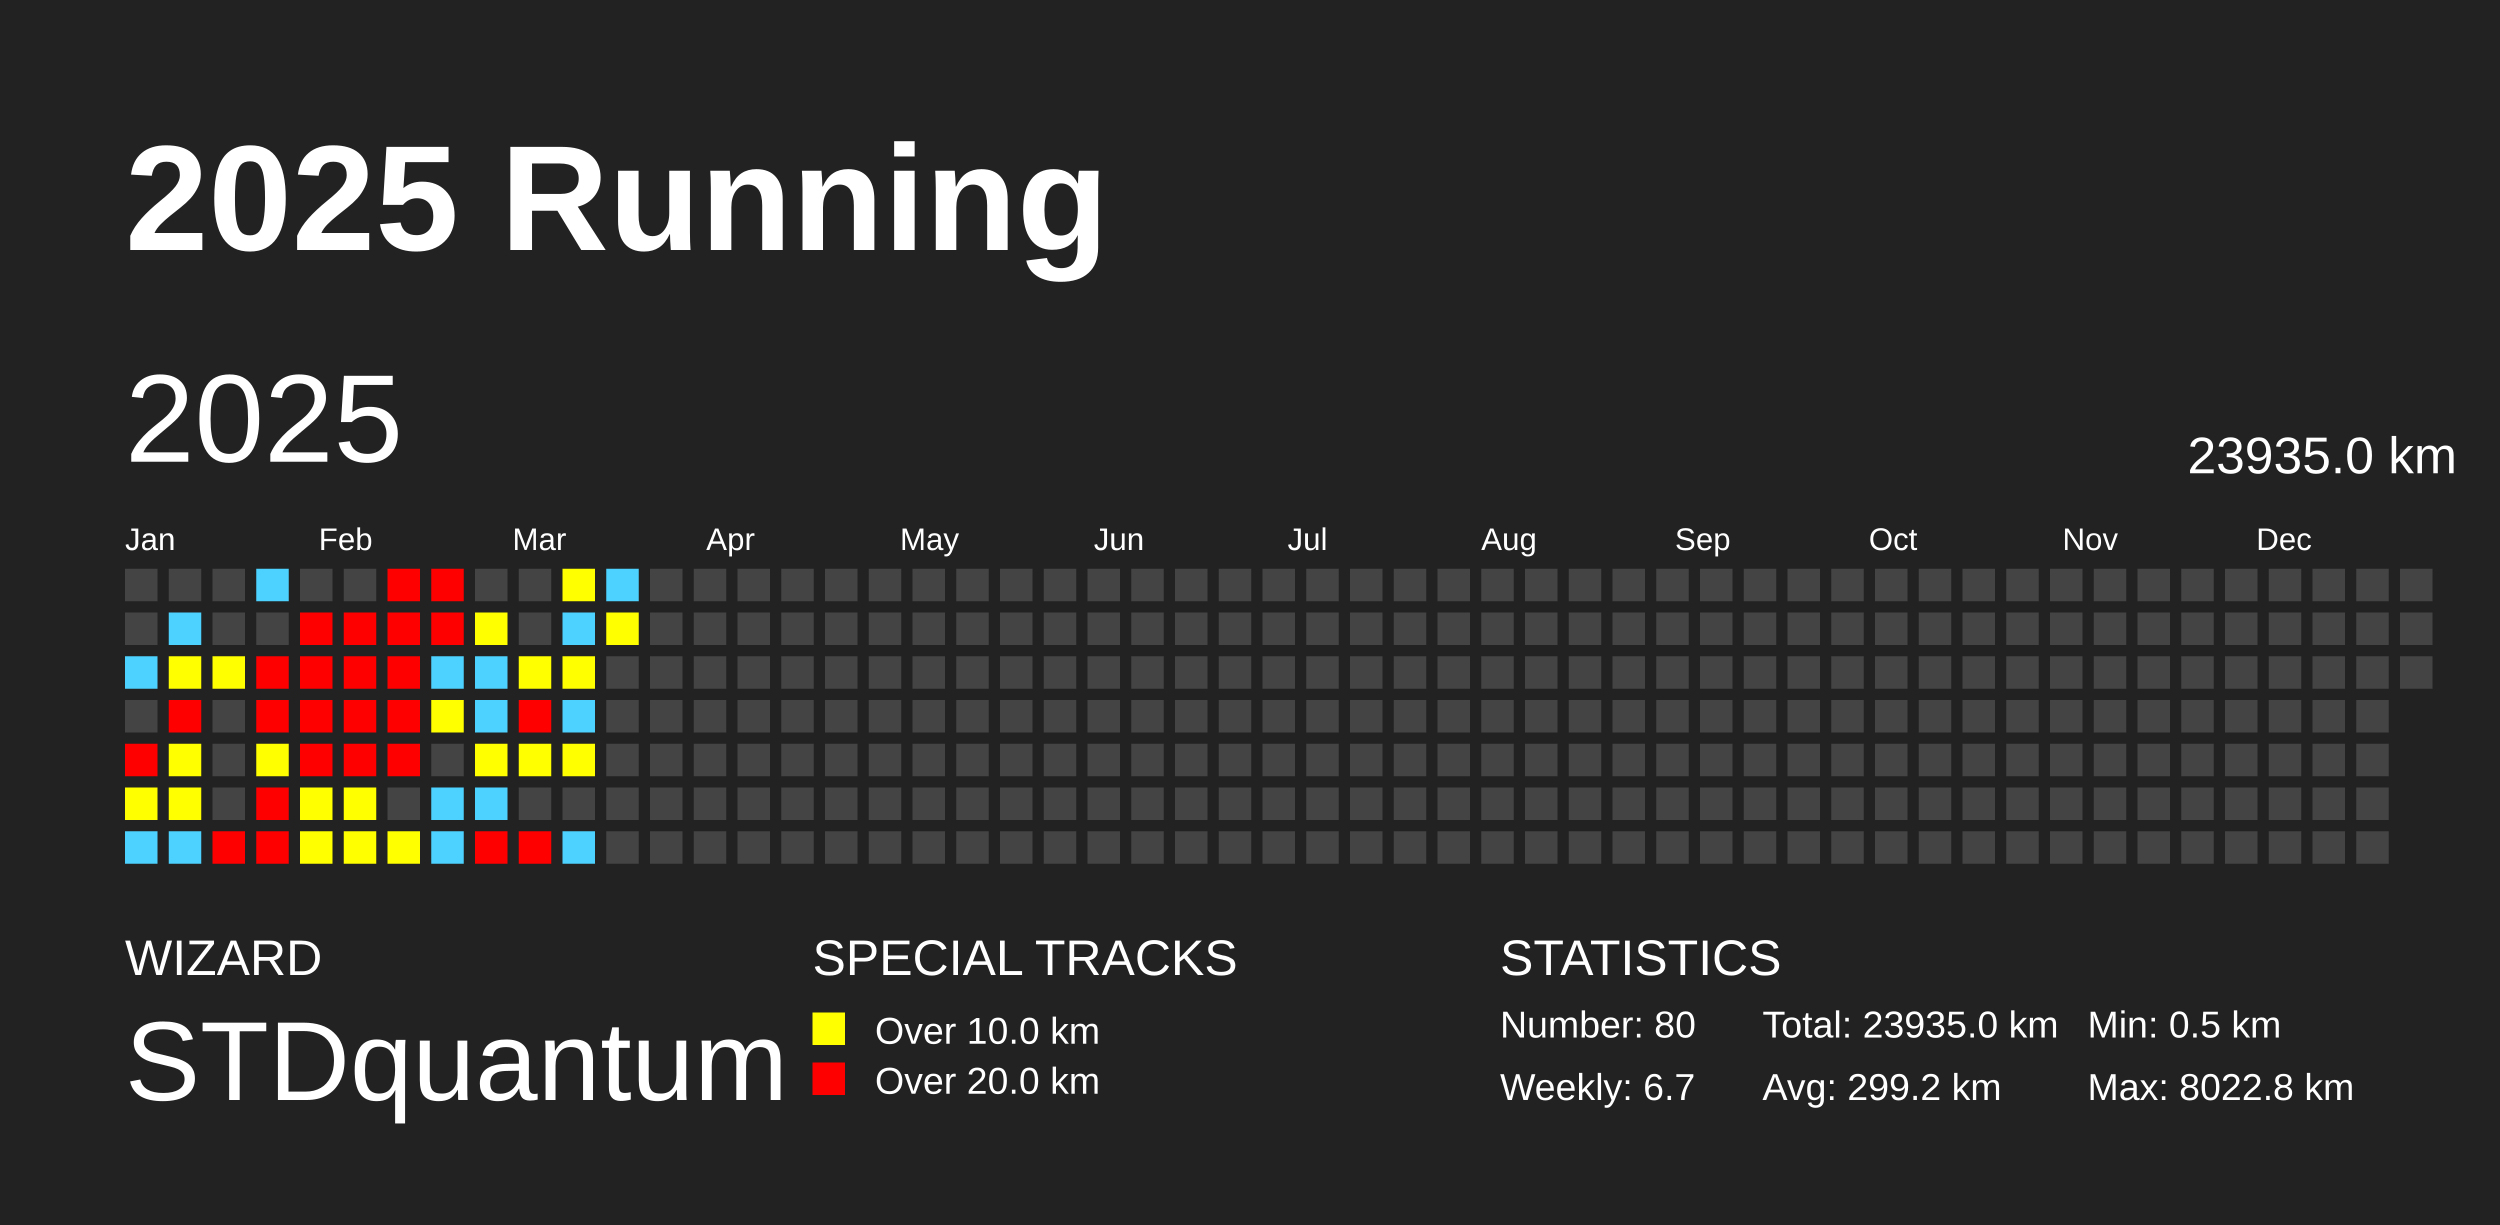
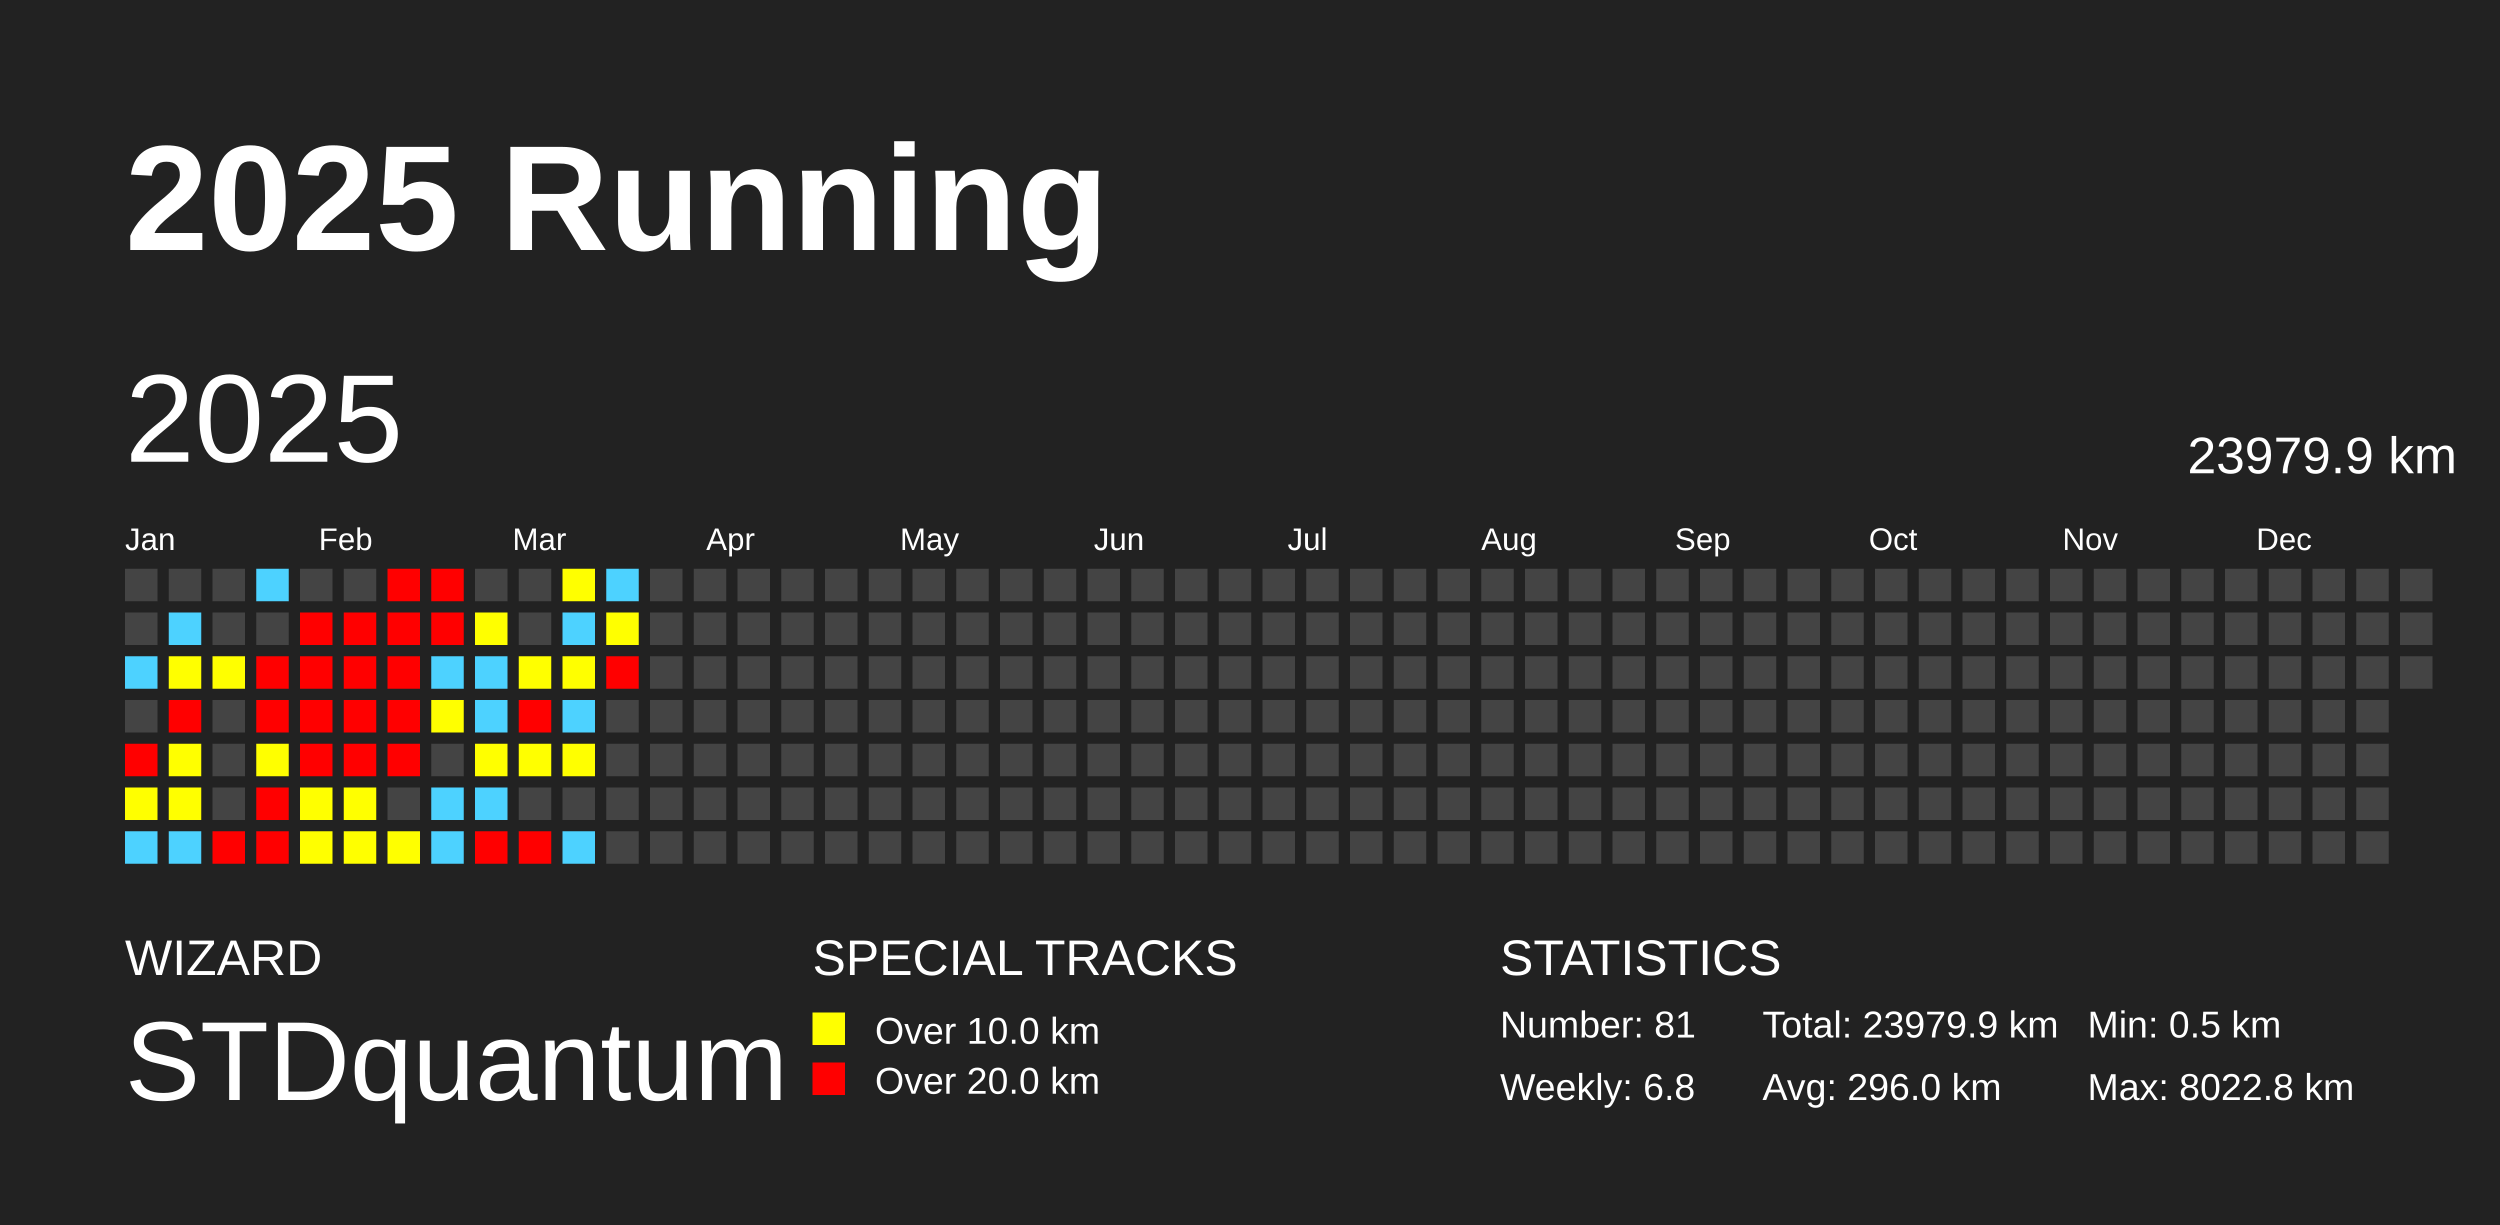
<svg xmlns="http://www.w3.org/2000/svg" baseProfile="full" height="98mm" version="1.1" viewBox="0,0,200,98" width="200mm">
  <defs />
  <rect fill="#222222" height="98" width="200" x="0" y="0" />
  <text fill="#FFFFFF" style="font-size:12px; font-family:Arial; font-weight:bold;" x="10" y="20">2025 Running</text>
  <text fill="#FFFFFF" style="font-size:4px; font-family:Arial" x="10" y="78">WIZARD</text>
  <text fill="#FFFFFF" style="font-size:9px; font-family:Arial" x="10" y="88">STDquantum</text>
  <text fill="#FFFFFF" style="font-size:4px; font-family:Arial" x="65" y="78">SPECIAL TRACKS</text>
  <rect fill="yellow" height="2.6" width="2.6" x="65" y="81" />
  <text fill="#FFFFFF" style="font-size:3px; font-family:Arial" x="70" y="83.5">Over 10.0 km</text>
  <rect fill="red" height="2.6" width="2.6" x="65" y="85" />
  <text fill="#FFFFFF" style="font-size:3px; font-family:Arial" x="70" y="87.5">Over 20.0 km</text>
  <text fill="#FFFFFF" style="font-size:4px; font-family:Arial" x="120" y="78">STATISTICS</text>
-   <text fill="#FFFFFF" style="font-size:3px; font-family:Arial" x="120" y="83">Number: 80</text>
-   <text fill="#FFFFFF" style="font-size:3px; font-family:Arial" x="120" y="88">Weekly: 6.7</text>
-   <text fill="#FFFFFF" style="font-size:3px; font-family:Arial" x="141" y="83">Total: 23935.0 km</text>
-   <text fill="#FFFFFF" style="font-size:3px; font-family:Arial" x="141" y="88">Avg: 299.2 km</text>
+   <text fill="#FFFFFF" style="font-size:3px; font-family:Arial" x="120" y="83">Number: 81</text>
+   <text fill="#FFFFFF" style="font-size:3px; font-family:Arial" x="120" y="88">Weekly: 6.8</text>
+   <text fill="#FFFFFF" style="font-size:3px; font-family:Arial" x="141" y="83">Total: 23979.9 km</text>
+   <text fill="#FFFFFF" style="font-size:3px; font-family:Arial" x="141" y="88">Avg: 296.0 km</text>
  <text fill="#FFFFFF" style="font-size:3px; font-family:Arial" x="167" y="83">Min: 0.5 km</text>
  <text fill="#FFFFFF" style="font-size:3px; font-family:Arial" x="167" y="88">Max: 8022.8 km</text>
  <text dominant-baseline="hanging" fill="#FFFFFF" style="font-size:10.0px; font-family:Arial;" x="10" y="30">2025</text>
-   <text dominant-baseline="hanging" fill="#FFFFFF" style="font-size:4.125px; font-family:Arial;" x="175" y="35">23935.0 km</text>
+   <text dominant-baseline="hanging" fill="#FFFFFF" style="font-size:4.125px; font-family:Arial;" x="175" y="35">23979.9 km</text>
  <text fill="#FFFFFF" style="font-size:2.5px; font-family:Arial" x="10.0" y="44">Jan</text>
  <text fill="#FFFFFF" style="font-size:2.5px; font-family:Arial" x="25.5" y="44">Feb</text>
  <text fill="#FFFFFF" style="font-size:2.5px; font-family:Arial" x="41.0" y="44">Mar</text>
  <text fill="#FFFFFF" style="font-size:2.5px; font-family:Arial" x="56.5" y="44">Apr</text>
  <text fill="#FFFFFF" style="font-size:2.5px; font-family:Arial" x="72.0" y="44">May</text>
  <text fill="#FFFFFF" style="font-size:2.5px; font-family:Arial" x="87.5" y="44">Jun</text>
  <text fill="#FFFFFF" style="font-size:2.5px; font-family:Arial" x="103.0" y="44">Jul</text>
  <text fill="#FFFFFF" style="font-size:2.5px; font-family:Arial" x="118.5" y="44">Aug</text>
  <text fill="#FFFFFF" style="font-size:2.5px; font-family:Arial" x="134.0" y="44">Sep</text>
  <text fill="#FFFFFF" style="font-size:2.5px; font-family:Arial" x="149.5" y="44">Oct</text>
  <text fill="#FFFFFF" style="font-size:2.5px; font-family:Arial" x="165.0" y="44">Nov</text>
  <text fill="#FFFFFF" style="font-size:2.5px; font-family:Arial" x="180.5" y="44">Dec</text>
  <rect fill="#444444" height="2.6" width="2.6" x="10.0" y="45.5" />
  <rect fill="#444444" height="2.6" width="2.6" x="10.0" y="49.0" />
  <rect fill="#4dd2ff" height="2.6" width="2.6" x="10.0" y="52.5" />
  <rect fill="#444444" height="2.6" width="2.6" x="10.0" y="56.0" />
  <rect fill="red" height="2.6" width="2.6" x="10.0" y="59.5" />
  <rect fill="#ffff00" height="2.6" width="2.6" x="10.0" y="63.0" />
  <rect fill="#4dd2ff" height="2.6" width="2.6" x="10.0" y="66.5" />
  <rect fill="#444444" height="2.6" width="2.6" x="13.5" y="45.5" />
  <rect fill="#4dd2ff" height="2.6" width="2.6" x="13.5" y="49.0" />
  <rect fill="#ffff00" height="2.6" width="2.6" x="13.5" y="52.5" />
  <rect fill="red" height="2.6" width="2.6" x="13.5" y="56.0" />
  <rect fill="#ffff00" height="2.6" width="2.6" x="13.5" y="59.5" />
  <rect fill="#ffff00" height="2.6" width="2.6" x="13.5" y="63.0" />
  <rect fill="#4dd2ff" height="2.6" width="2.6" x="13.5" y="66.5" />
  <rect fill="#444444" height="2.6" width="2.6" x="17.0" y="45.5" />
  <rect fill="#444444" height="2.6" width="2.6" x="17.0" y="49.0" />
  <rect fill="#ffff00" height="2.6" width="2.6" x="17.0" y="52.5" />
  <rect fill="#444444" height="2.6" width="2.6" x="17.0" y="56.0" />
  <rect fill="#444444" height="2.6" width="2.6" x="17.0" y="59.5" />
  <rect fill="#444444" height="2.6" width="2.6" x="17.0" y="63.0" />
  <rect fill="red" height="2.6" width="2.6" x="17.0" y="66.5" />
  <rect fill="#4dd2ff" height="2.6" width="2.6" x="20.5" y="45.5" />
  <rect fill="#444444" height="2.6" width="2.6" x="20.5" y="49.0" />
  <rect fill="red" height="2.6" width="2.6" x="20.5" y="52.5" />
  <rect fill="red" height="2.6" width="2.6" x="20.5" y="56.0" />
  <rect fill="#ffff00" height="2.6" width="2.6" x="20.5" y="59.5" />
  <rect fill="red" height="2.6" width="2.6" x="20.5" y="63.0" />
  <rect fill="red" height="2.6" width="2.6" x="20.5" y="66.5" />
  <rect fill="#444444" height="2.6" width="2.6" x="24.0" y="45.5" />
  <rect fill="red" height="2.6" width="2.6" x="24.0" y="49.0" />
  <rect fill="red" height="2.6" width="2.6" x="24.0" y="52.5" />
  <rect fill="red" height="2.6" width="2.6" x="24.0" y="56.0" />
  <rect fill="red" height="2.6" width="2.6" x="24.0" y="59.5" />
  <rect fill="#ffff00" height="2.6" width="2.6" x="24.0" y="63.0" />
  <rect fill="#ffff00" height="2.6" width="2.6" x="24.0" y="66.5" />
  <rect fill="#444444" height="2.6" width="2.6" x="27.5" y="45.5" />
  <rect fill="red" height="2.6" width="2.6" x="27.5" y="49.0" />
  <rect fill="red" height="2.6" width="2.6" x="27.5" y="52.5" />
  <rect fill="red" height="2.6" width="2.6" x="27.5" y="56.0" />
  <rect fill="red" height="2.6" width="2.6" x="27.5" y="59.5" />
  <rect fill="#ffff00" height="2.6" width="2.6" x="27.5" y="63.0" />
  <rect fill="#ffff00" height="2.6" width="2.6" x="27.5" y="66.5" />
  <rect fill="red" height="2.6" width="2.6" x="31.0" y="45.5" />
  <rect fill="red" height="2.6" width="2.6" x="31.0" y="49.0" />
  <rect fill="red" height="2.6" width="2.6" x="31.0" y="52.5" />
  <rect fill="red" height="2.6" width="2.6" x="31.0" y="56.0" />
  <rect fill="red" height="2.6" width="2.6" x="31.0" y="59.5" />
  <rect fill="#444444" height="2.6" width="2.6" x="31.0" y="63.0" />
  <rect fill="#ffff00" height="2.6" width="2.6" x="31.0" y="66.5" />
  <rect fill="red" height="2.6" width="2.6" x="34.5" y="45.5" />
  <rect fill="red" height="2.6" width="2.6" x="34.5" y="49.0" />
  <rect fill="#4dd2ff" height="2.6" width="2.6" x="34.5" y="52.5" />
  <rect fill="#ffff00" height="2.6" width="2.6" x="34.5" y="56.0" />
  <rect fill="#444444" height="2.6" width="2.6" x="34.5" y="59.5" />
  <rect fill="#4dd2ff" height="2.6" width="2.6" x="34.5" y="63.0" />
  <rect fill="#4dd2ff" height="2.6" width="2.6" x="34.5" y="66.5" />
  <rect fill="#444444" height="2.6" width="2.6" x="38.0" y="45.5" />
  <rect fill="#ffff00" height="2.6" width="2.6" x="38.0" y="49.0" />
  <rect fill="#4dd2ff" height="2.6" width="2.6" x="38.0" y="52.5" />
  <rect fill="#4dd2ff" height="2.6" width="2.6" x="38.0" y="56.0" />
  <rect fill="#ffff00" height="2.6" width="2.6" x="38.0" y="59.5" />
  <rect fill="#4dd2ff" height="2.6" width="2.6" x="38.0" y="63.0" />
  <rect fill="red" height="2.6" width="2.6" x="38.0" y="66.5" />
  <rect fill="#444444" height="2.6" width="2.6" x="41.5" y="45.5" />
  <rect fill="#444444" height="2.6" width="2.6" x="41.5" y="49.0" />
  <rect fill="#ffff00" height="2.6" width="2.6" x="41.5" y="52.5" />
  <rect fill="red" height="2.6" width="2.6" x="41.5" y="56.0" />
  <rect fill="#ffff00" height="2.6" width="2.6" x="41.5" y="59.5" />
  <rect fill="#444444" height="2.6" width="2.6" x="41.5" y="63.0" />
  <rect fill="red" height="2.6" width="2.6" x="41.5" y="66.5" />
  <rect fill="#ffff00" height="2.6" width="2.6" x="45.0" y="45.5" />
  <rect fill="#4dd2ff" height="2.6" width="2.6" x="45.0" y="49.0" />
  <rect fill="#ffff00" height="2.6" width="2.6" x="45.0" y="52.5" />
  <rect fill="#4dd2ff" height="2.6" width="2.6" x="45.0" y="56.0" />
  <rect fill="#ffff00" height="2.6" width="2.6" x="45.0" y="59.5" />
  <rect fill="#444444" height="2.6" width="2.6" x="45.0" y="63.0" />
  <rect fill="#4dd2ff" height="2.6" width="2.6" x="45.0" y="66.5" />
  <rect fill="#4dd2ff" height="2.6" width="2.6" x="48.5" y="45.5" />
  <rect fill="#ffff00" height="2.6" width="2.6" x="48.5" y="49.0" />
-   <rect fill="#444444" height="2.6" width="2.6" x="48.5" y="52.5" />
+   <rect fill="red" height="2.6" width="2.6" x="48.5" y="52.5" />
  <rect fill="#444444" height="2.6" width="2.6" x="48.5" y="56.0" />
  <rect fill="#444444" height="2.6" width="2.6" x="48.5" y="59.5" />
  <rect fill="#444444" height="2.6" width="2.6" x="48.5" y="63.0" />
  <rect fill="#444444" height="2.6" width="2.6" x="48.5" y="66.5" />
  <rect fill="#444444" height="2.6" width="2.6" x="52.0" y="45.5" />
  <rect fill="#444444" height="2.6" width="2.6" x="52.0" y="49.0" />
  <rect fill="#444444" height="2.6" width="2.6" x="52.0" y="52.5" />
  <rect fill="#444444" height="2.6" width="2.6" x="52.0" y="56.0" />
  <rect fill="#444444" height="2.6" width="2.6" x="52.0" y="59.5" />
  <rect fill="#444444" height="2.6" width="2.6" x="52.0" y="63.0" />
  <rect fill="#444444" height="2.6" width="2.6" x="52.0" y="66.5" />
  <rect fill="#444444" height="2.6" width="2.6" x="55.5" y="45.5" />
  <rect fill="#444444" height="2.6" width="2.6" x="55.5" y="49.0" />
  <rect fill="#444444" height="2.6" width="2.6" x="55.5" y="52.5" />
  <rect fill="#444444" height="2.6" width="2.6" x="55.5" y="56.0" />
  <rect fill="#444444" height="2.6" width="2.6" x="55.5" y="59.5" />
  <rect fill="#444444" height="2.6" width="2.6" x="55.5" y="63.0" />
  <rect fill="#444444" height="2.6" width="2.6" x="55.5" y="66.5" />
  <rect fill="#444444" height="2.6" width="2.6" x="59.0" y="45.5" />
  <rect fill="#444444" height="2.6" width="2.6" x="59.0" y="49.0" />
  <rect fill="#444444" height="2.6" width="2.6" x="59.0" y="52.5" />
  <rect fill="#444444" height="2.6" width="2.6" x="59.0" y="56.0" />
  <rect fill="#444444" height="2.6" width="2.6" x="59.0" y="59.5" />
  <rect fill="#444444" height="2.6" width="2.6" x="59.0" y="63.0" />
  <rect fill="#444444" height="2.6" width="2.6" x="59.0" y="66.5" />
  <rect fill="#444444" height="2.6" width="2.6" x="62.5" y="45.5" />
  <rect fill="#444444" height="2.6" width="2.6" x="62.5" y="49.0" />
  <rect fill="#444444" height="2.6" width="2.6" x="62.5" y="52.5" />
  <rect fill="#444444" height="2.6" width="2.6" x="62.5" y="56.0" />
  <rect fill="#444444" height="2.6" width="2.6" x="62.5" y="59.5" />
  <rect fill="#444444" height="2.6" width="2.6" x="62.5" y="63.0" />
  <rect fill="#444444" height="2.6" width="2.6" x="62.5" y="66.5" />
  <rect fill="#444444" height="2.6" width="2.6" x="66.0" y="45.5" />
  <rect fill="#444444" height="2.6" width="2.6" x="66.0" y="49.0" />
  <rect fill="#444444" height="2.6" width="2.6" x="66.0" y="52.5" />
  <rect fill="#444444" height="2.6" width="2.6" x="66.0" y="56.0" />
  <rect fill="#444444" height="2.6" width="2.6" x="66.0" y="59.5" />
  <rect fill="#444444" height="2.6" width="2.6" x="66.0" y="63.0" />
  <rect fill="#444444" height="2.6" width="2.6" x="66.0" y="66.5" />
  <rect fill="#444444" height="2.6" width="2.6" x="69.5" y="45.5" />
  <rect fill="#444444" height="2.6" width="2.6" x="69.5" y="49.0" />
  <rect fill="#444444" height="2.6" width="2.6" x="69.5" y="52.5" />
  <rect fill="#444444" height="2.6" width="2.6" x="69.5" y="56.0" />
  <rect fill="#444444" height="2.6" width="2.6" x="69.5" y="59.5" />
  <rect fill="#444444" height="2.6" width="2.6" x="69.5" y="63.0" />
  <rect fill="#444444" height="2.6" width="2.6" x="69.5" y="66.5" />
  <rect fill="#444444" height="2.6" width="2.6" x="73.0" y="45.5" />
  <rect fill="#444444" height="2.6" width="2.6" x="73.0" y="49.0" />
  <rect fill="#444444" height="2.6" width="2.6" x="73.0" y="52.5" />
  <rect fill="#444444" height="2.6" width="2.6" x="73.0" y="56.0" />
  <rect fill="#444444" height="2.6" width="2.6" x="73.0" y="59.5" />
  <rect fill="#444444" height="2.6" width="2.6" x="73.0" y="63.0" />
  <rect fill="#444444" height="2.6" width="2.6" x="73.0" y="66.5" />
  <rect fill="#444444" height="2.6" width="2.6" x="76.5" y="45.5" />
  <rect fill="#444444" height="2.6" width="2.6" x="76.5" y="49.0" />
  <rect fill="#444444" height="2.6" width="2.6" x="76.5" y="52.5" />
  <rect fill="#444444" height="2.6" width="2.6" x="76.5" y="56.0" />
  <rect fill="#444444" height="2.6" width="2.6" x="76.5" y="59.5" />
  <rect fill="#444444" height="2.6" width="2.6" x="76.5" y="63.0" />
  <rect fill="#444444" height="2.6" width="2.6" x="76.5" y="66.5" />
  <rect fill="#444444" height="2.6" width="2.6" x="80.0" y="45.5" />
  <rect fill="#444444" height="2.6" width="2.6" x="80.0" y="49.0" />
  <rect fill="#444444" height="2.6" width="2.6" x="80.0" y="52.5" />
  <rect fill="#444444" height="2.6" width="2.6" x="80.0" y="56.0" />
  <rect fill="#444444" height="2.6" width="2.6" x="80.0" y="59.5" />
  <rect fill="#444444" height="2.6" width="2.6" x="80.0" y="63.0" />
  <rect fill="#444444" height="2.6" width="2.6" x="80.0" y="66.5" />
  <rect fill="#444444" height="2.6" width="2.6" x="83.5" y="45.5" />
  <rect fill="#444444" height="2.6" width="2.6" x="83.5" y="49.0" />
  <rect fill="#444444" height="2.6" width="2.6" x="83.5" y="52.5" />
  <rect fill="#444444" height="2.6" width="2.6" x="83.5" y="56.0" />
  <rect fill="#444444" height="2.6" width="2.6" x="83.5" y="59.5" />
  <rect fill="#444444" height="2.6" width="2.6" x="83.5" y="63.0" />
  <rect fill="#444444" height="2.6" width="2.6" x="83.5" y="66.5" />
  <rect fill="#444444" height="2.6" width="2.6" x="87.0" y="45.5" />
  <rect fill="#444444" height="2.6" width="2.6" x="87.0" y="49.0" />
  <rect fill="#444444" height="2.6" width="2.6" x="87.0" y="52.5" />
  <rect fill="#444444" height="2.6" width="2.6" x="87.0" y="56.0" />
  <rect fill="#444444" height="2.6" width="2.6" x="87.0" y="59.5" />
  <rect fill="#444444" height="2.6" width="2.6" x="87.0" y="63.0" />
  <rect fill="#444444" height="2.6" width="2.6" x="87.0" y="66.5" />
  <rect fill="#444444" height="2.6" width="2.6" x="90.5" y="45.5" />
  <rect fill="#444444" height="2.6" width="2.6" x="90.5" y="49.0" />
  <rect fill="#444444" height="2.6" width="2.6" x="90.5" y="52.5" />
  <rect fill="#444444" height="2.6" width="2.6" x="90.5" y="56.0" />
  <rect fill="#444444" height="2.6" width="2.6" x="90.5" y="59.5" />
  <rect fill="#444444" height="2.6" width="2.6" x="90.5" y="63.0" />
  <rect fill="#444444" height="2.6" width="2.6" x="90.5" y="66.5" />
  <rect fill="#444444" height="2.6" width="2.6" x="94.0" y="45.5" />
  <rect fill="#444444" height="2.6" width="2.6" x="94.0" y="49.0" />
  <rect fill="#444444" height="2.6" width="2.6" x="94.0" y="52.5" />
  <rect fill="#444444" height="2.6" width="2.6" x="94.0" y="56.0" />
  <rect fill="#444444" height="2.6" width="2.6" x="94.0" y="59.5" />
  <rect fill="#444444" height="2.6" width="2.6" x="94.0" y="63.0" />
  <rect fill="#444444" height="2.6" width="2.6" x="94.0" y="66.5" />
  <rect fill="#444444" height="2.6" width="2.6" x="97.5" y="45.5" />
  <rect fill="#444444" height="2.6" width="2.6" x="97.5" y="49.0" />
  <rect fill="#444444" height="2.6" width="2.6" x="97.5" y="52.5" />
  <rect fill="#444444" height="2.6" width="2.6" x="97.5" y="56.0" />
  <rect fill="#444444" height="2.6" width="2.6" x="97.5" y="59.5" />
  <rect fill="#444444" height="2.6" width="2.6" x="97.5" y="63.0" />
  <rect fill="#444444" height="2.6" width="2.6" x="97.5" y="66.5" />
  <rect fill="#444444" height="2.6" width="2.6" x="101.0" y="45.5" />
  <rect fill="#444444" height="2.6" width="2.6" x="101.0" y="49.0" />
  <rect fill="#444444" height="2.6" width="2.6" x="101.0" y="52.5" />
  <rect fill="#444444" height="2.6" width="2.6" x="101.0" y="56.0" />
  <rect fill="#444444" height="2.6" width="2.6" x="101.0" y="59.5" />
  <rect fill="#444444" height="2.6" width="2.6" x="101.0" y="63.0" />
  <rect fill="#444444" height="2.6" width="2.6" x="101.0" y="66.5" />
  <rect fill="#444444" height="2.6" width="2.6" x="104.5" y="45.5" />
  <rect fill="#444444" height="2.6" width="2.6" x="104.5" y="49.0" />
  <rect fill="#444444" height="2.6" width="2.6" x="104.5" y="52.5" />
  <rect fill="#444444" height="2.6" width="2.6" x="104.5" y="56.0" />
  <rect fill="#444444" height="2.6" width="2.6" x="104.5" y="59.5" />
  <rect fill="#444444" height="2.6" width="2.6" x="104.5" y="63.0" />
  <rect fill="#444444" height="2.6" width="2.6" x="104.5" y="66.5" />
  <rect fill="#444444" height="2.6" width="2.6" x="108.0" y="45.5" />
  <rect fill="#444444" height="2.6" width="2.6" x="108.0" y="49.0" />
  <rect fill="#444444" height="2.6" width="2.6" x="108.0" y="52.5" />
  <rect fill="#444444" height="2.6" width="2.6" x="108.0" y="56.0" />
  <rect fill="#444444" height="2.6" width="2.6" x="108.0" y="59.5" />
  <rect fill="#444444" height="2.6" width="2.6" x="108.0" y="63.0" />
  <rect fill="#444444" height="2.6" width="2.6" x="108.0" y="66.5" />
  <rect fill="#444444" height="2.6" width="2.6" x="111.5" y="45.5" />
  <rect fill="#444444" height="2.6" width="2.6" x="111.5" y="49.0" />
  <rect fill="#444444" height="2.6" width="2.6" x="111.5" y="52.5" />
  <rect fill="#444444" height="2.6" width="2.6" x="111.5" y="56.0" />
  <rect fill="#444444" height="2.6" width="2.6" x="111.5" y="59.5" />
  <rect fill="#444444" height="2.6" width="2.6" x="111.5" y="63.0" />
  <rect fill="#444444" height="2.6" width="2.6" x="111.5" y="66.5" />
  <rect fill="#444444" height="2.6" width="2.6" x="115.0" y="45.5" />
  <rect fill="#444444" height="2.6" width="2.6" x="115.0" y="49.0" />
  <rect fill="#444444" height="2.6" width="2.6" x="115.0" y="52.5" />
  <rect fill="#444444" height="2.6" width="2.6" x="115.0" y="56.0" />
  <rect fill="#444444" height="2.6" width="2.6" x="115.0" y="59.5" />
  <rect fill="#444444" height="2.6" width="2.6" x="115.0" y="63.0" />
  <rect fill="#444444" height="2.6" width="2.6" x="115.0" y="66.5" />
  <rect fill="#444444" height="2.6" width="2.6" x="118.5" y="45.5" />
  <rect fill="#444444" height="2.6" width="2.6" x="118.5" y="49.0" />
  <rect fill="#444444" height="2.6" width="2.6" x="118.5" y="52.5" />
  <rect fill="#444444" height="2.6" width="2.6" x="118.5" y="56.0" />
  <rect fill="#444444" height="2.6" width="2.6" x="118.5" y="59.5" />
  <rect fill="#444444" height="2.6" width="2.6" x="118.5" y="63.0" />
  <rect fill="#444444" height="2.6" width="2.6" x="118.5" y="66.5" />
  <rect fill="#444444" height="2.6" width="2.6" x="122.0" y="45.5" />
  <rect fill="#444444" height="2.6" width="2.6" x="122.0" y="49.0" />
  <rect fill="#444444" height="2.6" width="2.6" x="122.0" y="52.5" />
  <rect fill="#444444" height="2.6" width="2.6" x="122.0" y="56.0" />
  <rect fill="#444444" height="2.6" width="2.6" x="122.0" y="59.5" />
  <rect fill="#444444" height="2.6" width="2.6" x="122.0" y="63.0" />
  <rect fill="#444444" height="2.6" width="2.6" x="122.0" y="66.5" />
  <rect fill="#444444" height="2.6" width="2.6" x="125.5" y="45.5" />
  <rect fill="#444444" height="2.6" width="2.6" x="125.5" y="49.0" />
  <rect fill="#444444" height="2.6" width="2.6" x="125.5" y="52.5" />
  <rect fill="#444444" height="2.6" width="2.6" x="125.5" y="56.0" />
  <rect fill="#444444" height="2.6" width="2.6" x="125.5" y="59.5" />
  <rect fill="#444444" height="2.6" width="2.6" x="125.5" y="63.0" />
  <rect fill="#444444" height="2.6" width="2.6" x="125.5" y="66.5" />
  <rect fill="#444444" height="2.6" width="2.6" x="129.0" y="45.5" />
  <rect fill="#444444" height="2.6" width="2.6" x="129.0" y="49.0" />
  <rect fill="#444444" height="2.6" width="2.6" x="129.0" y="52.5" />
  <rect fill="#444444" height="2.6" width="2.6" x="129.0" y="56.0" />
  <rect fill="#444444" height="2.6" width="2.6" x="129.0" y="59.5" />
  <rect fill="#444444" height="2.6" width="2.6" x="129.0" y="63.0" />
  <rect fill="#444444" height="2.6" width="2.6" x="129.0" y="66.5" />
  <rect fill="#444444" height="2.6" width="2.6" x="132.5" y="45.5" />
  <rect fill="#444444" height="2.6" width="2.6" x="132.5" y="49.0" />
  <rect fill="#444444" height="2.6" width="2.6" x="132.5" y="52.5" />
  <rect fill="#444444" height="2.6" width="2.6" x="132.5" y="56.0" />
  <rect fill="#444444" height="2.6" width="2.6" x="132.5" y="59.5" />
  <rect fill="#444444" height="2.6" width="2.6" x="132.5" y="63.0" />
  <rect fill="#444444" height="2.6" width="2.6" x="132.5" y="66.5" />
  <rect fill="#444444" height="2.6" width="2.6" x="136.0" y="45.5" />
  <rect fill="#444444" height="2.6" width="2.6" x="136.0" y="49.0" />
  <rect fill="#444444" height="2.6" width="2.6" x="136.0" y="52.5" />
  <rect fill="#444444" height="2.6" width="2.6" x="136.0" y="56.0" />
  <rect fill="#444444" height="2.6" width="2.6" x="136.0" y="59.5" />
  <rect fill="#444444" height="2.6" width="2.6" x="136.0" y="63.0" />
  <rect fill="#444444" height="2.6" width="2.6" x="136.0" y="66.5" />
  <rect fill="#444444" height="2.6" width="2.6" x="139.5" y="45.5" />
  <rect fill="#444444" height="2.6" width="2.6" x="139.5" y="49.0" />
  <rect fill="#444444" height="2.6" width="2.6" x="139.5" y="52.5" />
  <rect fill="#444444" height="2.6" width="2.6" x="139.5" y="56.0" />
  <rect fill="#444444" height="2.6" width="2.6" x="139.5" y="59.5" />
  <rect fill="#444444" height="2.6" width="2.6" x="139.5" y="63.0" />
  <rect fill="#444444" height="2.6" width="2.6" x="139.5" y="66.5" />
  <rect fill="#444444" height="2.6" width="2.6" x="143.0" y="45.5" />
  <rect fill="#444444" height="2.6" width="2.6" x="143.0" y="49.0" />
  <rect fill="#444444" height="2.6" width="2.6" x="143.0" y="52.5" />
  <rect fill="#444444" height="2.6" width="2.6" x="143.0" y="56.0" />
  <rect fill="#444444" height="2.6" width="2.6" x="143.0" y="59.5" />
  <rect fill="#444444" height="2.6" width="2.6" x="143.0" y="63.0" />
  <rect fill="#444444" height="2.6" width="2.6" x="143.0" y="66.5" />
  <rect fill="#444444" height="2.6" width="2.6" x="146.5" y="45.5" />
  <rect fill="#444444" height="2.6" width="2.6" x="146.5" y="49.0" />
  <rect fill="#444444" height="2.6" width="2.6" x="146.5" y="52.5" />
  <rect fill="#444444" height="2.6" width="2.6" x="146.5" y="56.0" />
  <rect fill="#444444" height="2.6" width="2.6" x="146.5" y="59.5" />
  <rect fill="#444444" height="2.6" width="2.6" x="146.5" y="63.0" />
  <rect fill="#444444" height="2.6" width="2.6" x="146.5" y="66.5" />
  <rect fill="#444444" height="2.6" width="2.6" x="150.0" y="45.5" />
  <rect fill="#444444" height="2.6" width="2.6" x="150.0" y="49.0" />
  <rect fill="#444444" height="2.6" width="2.6" x="150.0" y="52.5" />
  <rect fill="#444444" height="2.6" width="2.6" x="150.0" y="56.0" />
  <rect fill="#444444" height="2.6" width="2.6" x="150.0" y="59.5" />
  <rect fill="#444444" height="2.6" width="2.6" x="150.0" y="63.0" />
  <rect fill="#444444" height="2.6" width="2.6" x="150.0" y="66.5" />
  <rect fill="#444444" height="2.6" width="2.6" x="153.5" y="45.5" />
  <rect fill="#444444" height="2.6" width="2.6" x="153.5" y="49.0" />
  <rect fill="#444444" height="2.6" width="2.6" x="153.5" y="52.5" />
  <rect fill="#444444" height="2.6" width="2.6" x="153.5" y="56.0" />
  <rect fill="#444444" height="2.6" width="2.6" x="153.5" y="59.5" />
  <rect fill="#444444" height="2.6" width="2.6" x="153.5" y="63.0" />
  <rect fill="#444444" height="2.6" width="2.6" x="153.5" y="66.5" />
  <rect fill="#444444" height="2.6" width="2.6" x="157.0" y="45.5" />
  <rect fill="#444444" height="2.6" width="2.6" x="157.0" y="49.0" />
  <rect fill="#444444" height="2.6" width="2.6" x="157.0" y="52.5" />
  <rect fill="#444444" height="2.6" width="2.6" x="157.0" y="56.0" />
  <rect fill="#444444" height="2.6" width="2.6" x="157.0" y="59.5" />
  <rect fill="#444444" height="2.6" width="2.6" x="157.0" y="63.0" />
  <rect fill="#444444" height="2.6" width="2.6" x="157.0" y="66.5" />
  <rect fill="#444444" height="2.6" width="2.6" x="160.5" y="45.5" />
  <rect fill="#444444" height="2.6" width="2.6" x="160.5" y="49.0" />
  <rect fill="#444444" height="2.6" width="2.6" x="160.5" y="52.5" />
  <rect fill="#444444" height="2.6" width="2.6" x="160.5" y="56.0" />
  <rect fill="#444444" height="2.6" width="2.6" x="160.5" y="59.5" />
  <rect fill="#444444" height="2.6" width="2.6" x="160.5" y="63.0" />
  <rect fill="#444444" height="2.6" width="2.6" x="160.5" y="66.5" />
  <rect fill="#444444" height="2.6" width="2.6" x="164.0" y="45.5" />
  <rect fill="#444444" height="2.6" width="2.6" x="164.0" y="49.0" />
  <rect fill="#444444" height="2.6" width="2.6" x="164.0" y="52.5" />
  <rect fill="#444444" height="2.6" width="2.6" x="164.0" y="56.0" />
  <rect fill="#444444" height="2.6" width="2.6" x="164.0" y="59.5" />
  <rect fill="#444444" height="2.6" width="2.6" x="164.0" y="63.0" />
  <rect fill="#444444" height="2.6" width="2.6" x="164.0" y="66.5" />
  <rect fill="#444444" height="2.6" width="2.6" x="167.5" y="45.5" />
  <rect fill="#444444" height="2.6" width="2.6" x="167.5" y="49.0" />
  <rect fill="#444444" height="2.6" width="2.6" x="167.5" y="52.5" />
  <rect fill="#444444" height="2.6" width="2.6" x="167.5" y="56.0" />
  <rect fill="#444444" height="2.6" width="2.6" x="167.5" y="59.5" />
  <rect fill="#444444" height="2.6" width="2.6" x="167.5" y="63.0" />
  <rect fill="#444444" height="2.6" width="2.6" x="167.5" y="66.5" />
  <rect fill="#444444" height="2.6" width="2.6" x="171.0" y="45.5" />
  <rect fill="#444444" height="2.6" width="2.6" x="171.0" y="49.0" />
  <rect fill="#444444" height="2.6" width="2.6" x="171.0" y="52.5" />
  <rect fill="#444444" height="2.6" width="2.6" x="171.0" y="56.0" />
  <rect fill="#444444" height="2.6" width="2.6" x="171.0" y="59.5" />
  <rect fill="#444444" height="2.6" width="2.6" x="171.0" y="63.0" />
  <rect fill="#444444" height="2.6" width="2.6" x="171.0" y="66.5" />
  <rect fill="#444444" height="2.6" width="2.6" x="174.5" y="45.5" />
  <rect fill="#444444" height="2.6" width="2.6" x="174.5" y="49.0" />
  <rect fill="#444444" height="2.6" width="2.6" x="174.5" y="52.5" />
  <rect fill="#444444" height="2.6" width="2.6" x="174.5" y="56.0" />
  <rect fill="#444444" height="2.6" width="2.6" x="174.5" y="59.5" />
  <rect fill="#444444" height="2.6" width="2.6" x="174.5" y="63.0" />
  <rect fill="#444444" height="2.6" width="2.6" x="174.5" y="66.5" />
  <rect fill="#444444" height="2.6" width="2.6" x="178.0" y="45.5" />
  <rect fill="#444444" height="2.6" width="2.6" x="178.0" y="49.0" />
  <rect fill="#444444" height="2.6" width="2.6" x="178.0" y="52.5" />
  <rect fill="#444444" height="2.6" width="2.6" x="178.0" y="56.0" />
  <rect fill="#444444" height="2.6" width="2.6" x="178.0" y="59.5" />
  <rect fill="#444444" height="2.6" width="2.6" x="178.0" y="63.0" />
  <rect fill="#444444" height="2.6" width="2.6" x="178.0" y="66.5" />
  <rect fill="#444444" height="2.6" width="2.6" x="181.5" y="45.5" />
  <rect fill="#444444" height="2.6" width="2.6" x="181.5" y="49.0" />
  <rect fill="#444444" height="2.6" width="2.6" x="181.5" y="52.5" />
  <rect fill="#444444" height="2.6" width="2.6" x="181.5" y="56.0" />
  <rect fill="#444444" height="2.6" width="2.6" x="181.5" y="59.5" />
  <rect fill="#444444" height="2.6" width="2.6" x="181.5" y="63.0" />
  <rect fill="#444444" height="2.6" width="2.6" x="181.5" y="66.5" />
  <rect fill="#444444" height="2.6" width="2.6" x="185.0" y="45.5" />
  <rect fill="#444444" height="2.6" width="2.6" x="185.0" y="49.0" />
  <rect fill="#444444" height="2.6" width="2.6" x="185.0" y="52.5" />
  <rect fill="#444444" height="2.6" width="2.6" x="185.0" y="56.0" />
  <rect fill="#444444" height="2.6" width="2.6" x="185.0" y="59.5" />
  <rect fill="#444444" height="2.6" width="2.6" x="185.0" y="63.0" />
  <rect fill="#444444" height="2.6" width="2.6" x="185.0" y="66.5" />
  <rect fill="#444444" height="2.6" width="2.6" x="188.5" y="45.5" />
  <rect fill="#444444" height="2.6" width="2.6" x="188.5" y="49.0" />
  <rect fill="#444444" height="2.6" width="2.6" x="188.5" y="52.5" />
  <rect fill="#444444" height="2.6" width="2.6" x="188.5" y="56.0" />
  <rect fill="#444444" height="2.6" width="2.6" x="188.5" y="59.5" />
  <rect fill="#444444" height="2.6" width="2.6" x="188.5" y="63.0" />
  <rect fill="#444444" height="2.6" width="2.6" x="188.5" y="66.5" />
  <rect fill="#444444" height="2.6" width="2.6" x="192.0" y="45.5" />
  <rect fill="#444444" height="2.6" width="2.6" x="192.0" y="49.0" />
  <rect fill="#444444" height="2.6" width="2.6" x="192.0" y="52.5" />
</svg>
